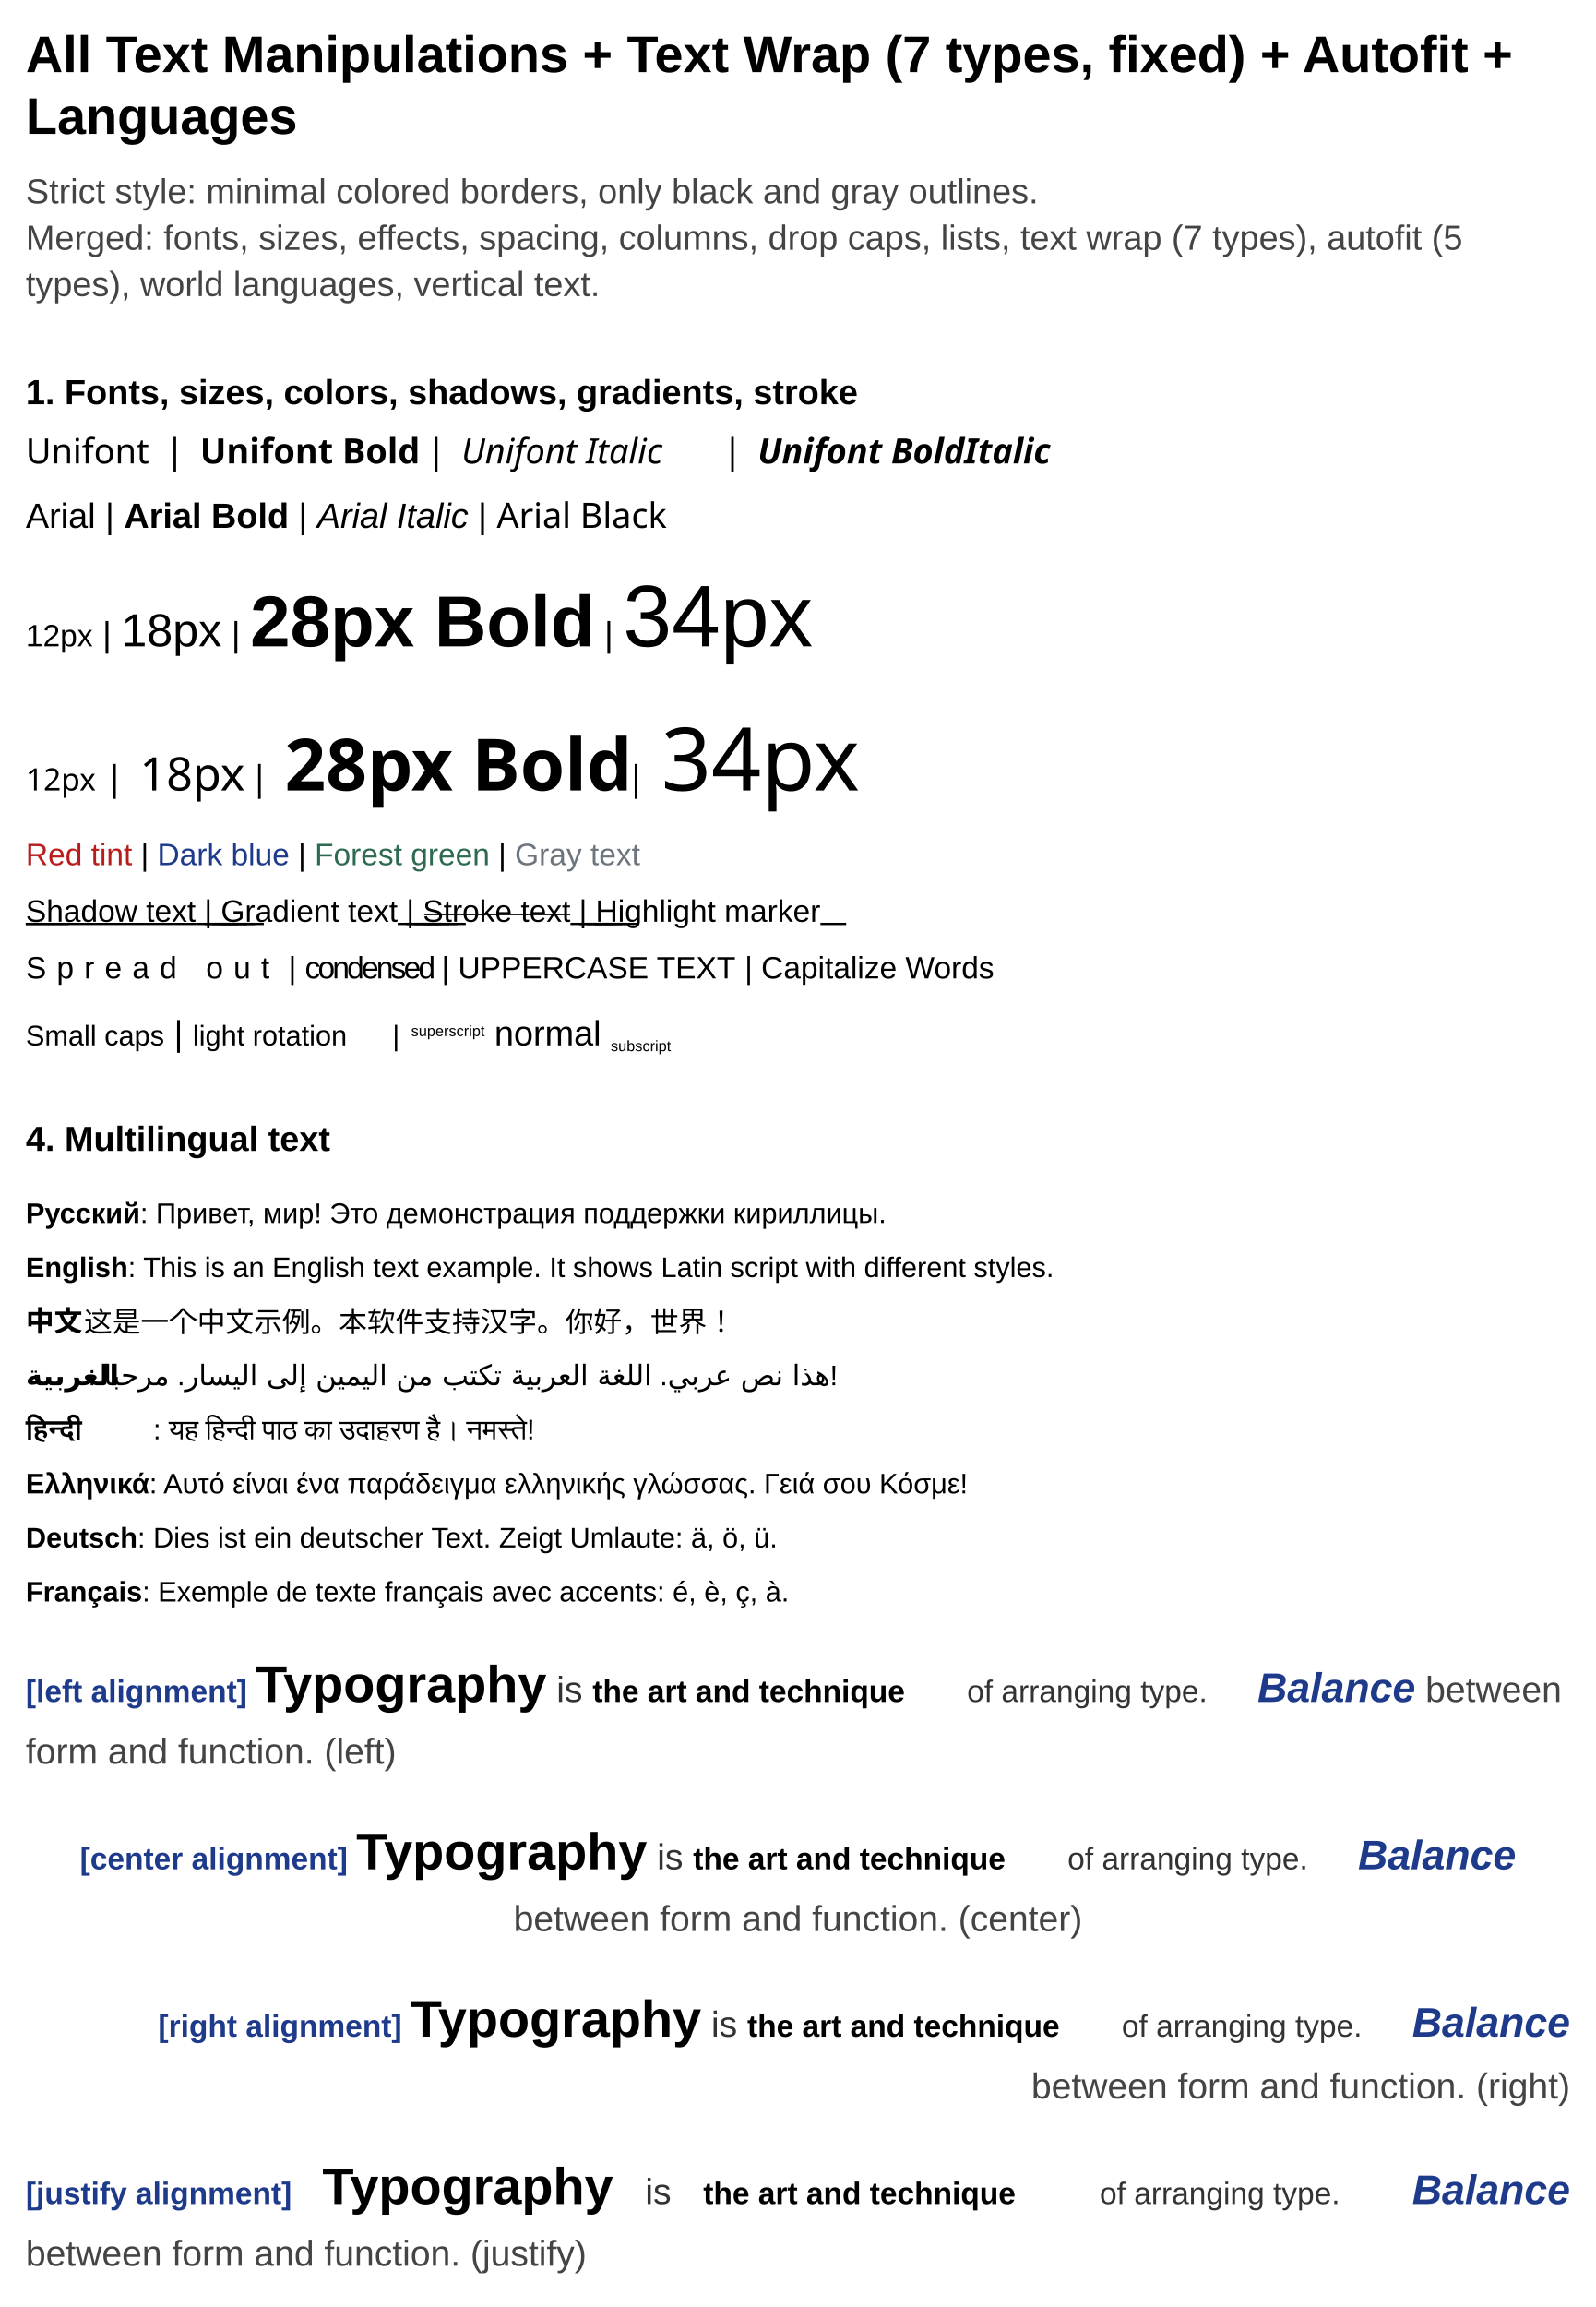
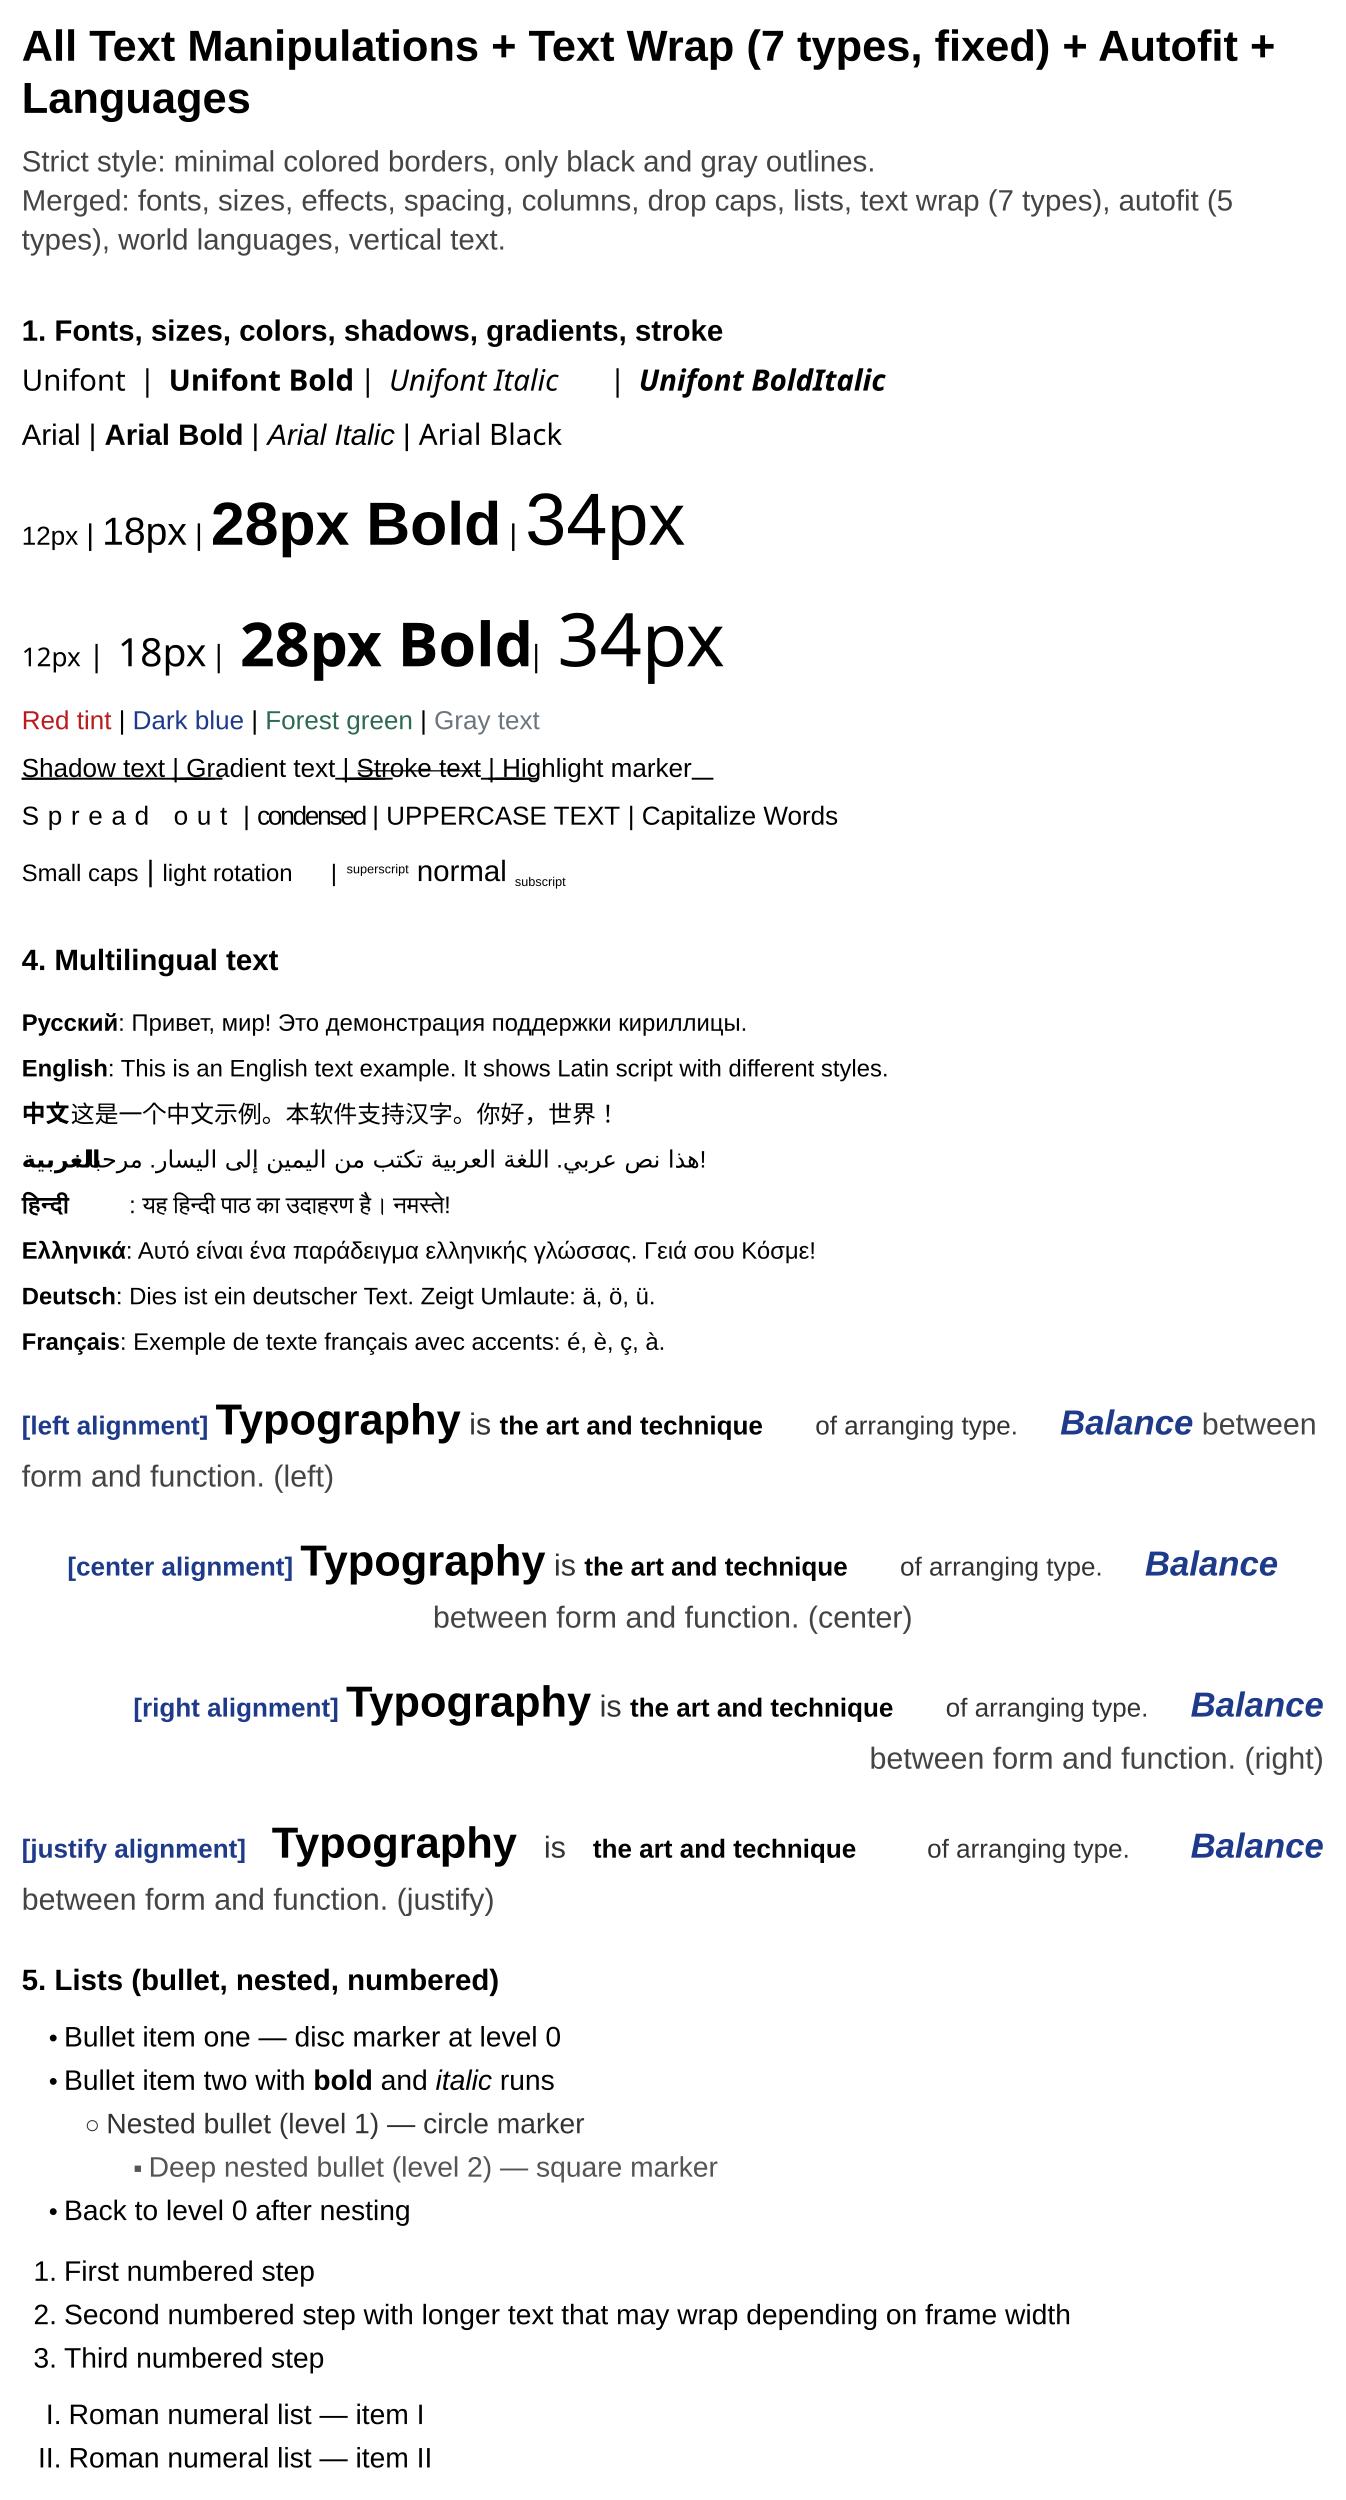
- <svg xmlns="http://www.w3.org/2000/svg" width="620" height="896" viewBox="-10 -10 620 896">
+ <svg xmlns="http://www.w3.org/2000/svg" width="620" height="1152" viewBox="-10 -10 620 1152">
  <text x="0" y="18" font-family="Arial" font-size="20" fill="#000000" font-weight="700" xml:space="preserve">
    <tspan x="0" font-weight="700" font-style="normal" font-family="Arial" font-size="20" fill="#000000" textLength="572.97">All Text Manipulations + Text Wrap (7 types, fixed) + Autofit +</tspan>
    <tspan x="572.97" textLength="5.48"> </tspan>
  </text>
  <text x="0" y="42" font-family="Arial" font-size="20" fill="#000000" font-weight="700" xml:space="preserve">
    <tspan x="0" font-weight="700" font-style="normal" font-family="Arial" font-size="20" fill="#000000" textLength="105.58">Languages</tspan>
  </text>
  <text x="0" y="69" font-family="Arial" font-size="13.56" fill="#444444" font-weight="400" xml:space="preserve">
    <tspan x="0" font-weight="400" font-style="normal" font-family="Arial" font-size="13.56" fill="#444444" textLength="393">Strict style: minimal colored borders, only black and gray outlines.</tspan>
  </text>
  <text x="0" y="87" font-family="Arial" font-size="13.56" fill="#444444" font-weight="400" xml:space="preserve">
    <tspan x="0" font-weight="400" font-style="normal" font-family="Arial" font-size="13.56" fill="#444444" textLength="553.89">Merged: fonts, sizes, effects, spacing, columns, drop caps, lists, text wrap (7 types), autofit (5</tspan>
    <tspan x="553.89" textLength="3.74"> </tspan>
  </text>
  <text x="0" y="105" font-family="Arial" font-size="13.56" fill="#444444" font-weight="400" xml:space="preserve">
    <tspan x="0" font-weight="400" font-style="normal" font-family="Arial" font-size="13.56" fill="#444444" textLength="222.86">types), world languages, vertical text.</tspan>
  </text>
  <text x="0" y="147" font-family="Arial" font-size="13.56" fill="#000000" font-weight="700" xml:space="preserve">
    <tspan x="0" font-weight="700" font-style="normal" font-family="Arial" font-size="13.56" fill="#000000" textLength="322.94">1. Fonts, sizes, colors, shadows, gradients, stroke</tspan>
  </text>
  <text x="0" y="170" font-family="Unifont" font-size="13.56" fill="#000000" font-weight="400" xml:space="preserve">
    <tspan x="0" font-weight="400" font-style="normal" font-family="Unifont" font-size="13.56" fill="#000000" textLength="47.41">Unifont</tspan>
    <tspan x="47.41" textLength="6.76"> </tspan>
    <tspan x="54.17" textLength="6.77">|</tspan>
    <tspan x="60.94" font-weight="700" textLength="6.76"> </tspan>
    <tspan x="67.7" font-weight="700" textLength="81.27">Unifont Bold</tspan>
    <tspan x="148.97" font-weight="400" textLength="6.76"> </tspan>
    <tspan x="155.73" font-weight="400" textLength="6.77">|</tspan>
    <tspan x="162.5" font-style="italic" textLength="6.76"> </tspan>
    <tspan x="169.26" font-style="italic" textLength="94.82">Unifont Italic</tspan>
    <tspan x="264.08" font-style="normal" textLength="6.76"> </tspan>
    <tspan x="270.84" font-style="normal" textLength="6.77">|</tspan>
    <tspan x="277.61" font-weight="700" font-style="italic" textLength="6.76"> </tspan>
    <tspan x="284.37" font-weight="700" font-style="italic" textLength="121.91">Unifont BoldItalic</tspan>
  </text>
  <text x="0" y="195" font-family="Arial" font-size="13.56" fill="#000000" font-weight="400" xml:space="preserve">
    <tspan x="0" font-weight="400" font-style="normal" font-family="Arial" font-size="13.56" fill="#000000" textLength="27.1">Arial</tspan>
    <tspan x="27.1" textLength="3.77"> </tspan>
    <tspan x="30.87" textLength="3.52">|</tspan>
    <tspan x="34.39" font-weight="700" textLength="3.77"> </tspan>
    <tspan x="38.16" font-weight="700" textLength="63.98">Arial Bold</tspan>
    <tspan x="102.14" font-weight="400" textLength="3.77"> </tspan>
    <tspan x="105.91" font-weight="400" textLength="3.52">|</tspan>
    <tspan x="109.43" font-style="italic" textLength="3.77"> </tspan>
    <tspan x="113.2" font-style="italic" textLength="58.71">Arial Italic</tspan>
    <tspan x="171.91" font-style="normal" textLength="3.77"> </tspan>
    <tspan x="175.68" font-style="normal" textLength="3.52">|</tspan>
    <tspan x="179.2" font-family="Arial Black" textLength="3.77"> </tspan>
    <tspan x="182.97" font-family="Arial Black" textLength="81.05">Arial Black</tspan>
  </text>
  <text x="0" y="241" font-family="Arial" font-size="12" fill="#000" font-weight="400" xml:space="preserve">
    <tspan x="0" font-weight="400" font-style="normal" font-family="Arial" font-size="12" fill="#000" textLength="26.02">12px</tspan>
    <tspan x="26.02" font-size="13.56" textLength="3.77"> </tspan>
    <tspan x="29.79" font-size="13.56" textLength="3.52">|</tspan>
    <tspan x="33.31" font-size="18" textLength="3.77"> </tspan>
    <tspan x="37.08" font-size="18" textLength="39.03">18px</tspan>
    <tspan x="76.11" font-size="13.56" textLength="3.77"> </tspan>
    <tspan x="79.88" font-size="13.56" textLength="3.52">|</tspan>
    <tspan x="83.4" font-weight="700" font-size="28" textLength="3.77"> </tspan>
    <tspan x="87.17" font-weight="700" font-size="28" textLength="133.81">28px Bold</tspan>
    <tspan x="220.98" font-weight="400" font-size="13.56" textLength="3.77"> </tspan>
    <tspan x="224.75" font-weight="400" font-size="13.56" textLength="3.52">|</tspan>
    <tspan x="228.27" font-size="34" textLength="3.77"> </tspan>
    <tspan x="232.04" font-size="34" textLength="73.73">34px</tspan>
  </text>
  <text x="0" y="297" font-family="Unifont" font-size="12" fill="#000" font-weight="400" xml:space="preserve">
    <tspan x="0" font-weight="400" font-style="normal" font-family="Unifont" font-size="12" fill="#000" textLength="24">12px</tspan>
    <tspan x="24" font-size="13.56" textLength="6.76"> </tspan>
    <tspan x="30.76" font-size="13.56" textLength="6.77">|</tspan>
    <tspan x="37.53" font-size="18" textLength="6.76"> </tspan>
    <tspan x="44.29" font-size="18" textLength="36">18px</tspan>
    <tspan x="80.29" font-size="13.56" textLength="6.76"> </tspan>
    <tspan x="87.05" font-size="13.56" textLength="6.77">|</tspan>
    <tspan x="93.82" font-weight="700" font-size="28" textLength="6.76"> </tspan>
    <tspan x="100.58" font-weight="700" font-size="28" textLength="126">28px Bold</tspan>
    <tspan x="226.58" font-weight="400" font-size="13.56" textLength="6.76"> </tspan>
    <tspan x="233.34" font-weight="400" font-size="13.56" textLength="6.77">|</tspan>
    <tspan x="240.11" font-size="34" textLength="6.76"> </tspan>
    <tspan x="246.87" font-size="34" textLength="68">34px</tspan>
  </text>
  <text x="0" y="326" font-family="Arial" font-size="12" fill="#b91c1c" font-weight="400" xml:space="preserve">
    <tspan x="0" font-weight="400" font-style="normal" font-family="Arial" font-size="12" fill="#b91c1c" textLength="41.35">Red tint</tspan>
    <tspan x="41.35" fill="#000000" textLength="3.32"> </tspan>
    <tspan x="44.67" fill="#000000" textLength="3.12">|</tspan>
    <tspan x="47.79" fill="#1e3a8a" textLength="3.32"> </tspan>
    <tspan x="51.11" fill="#1e3a8a" textLength="51.36">Dark blue</tspan>
    <tspan x="102.47" fill="#000000" textLength="3.32"> </tspan>
    <tspan x="105.79" fill="#000000" textLength="3.12">|</tspan>
    <tspan x="108.91" fill="#2d6a4f" textLength="3.32"> </tspan>
    <tspan x="112.23" fill="#2d6a4f" textLength="68.03">Forest green</tspan>
    <tspan x="180.26" fill="#000000" textLength="3.32"> </tspan>
    <tspan x="183.58" fill="#000000" textLength="3.12">|</tspan>
    <tspan x="186.7" fill="#6c757d" textLength="3.32"> </tspan>
    <tspan x="190.02" fill="#6c757d" textLength="48.67">Gray text</tspan>
  </text>
  <text x="0" y="348" font-family="Arial" font-size="12" fill="#000" font-weight="400" text-decoration="underline" xml:space="preserve">
    <tspan x="0" font-weight="400" font-style="normal" font-family="Arial" font-size="12" fill="#000" text-decoration="underline" textLength="66.04">Shadow text</tspan>
    <tspan x="66.04" textLength="3.32"> </tspan>
    <tspan x="69.36" textLength="3.12">|</tspan>
    <tspan x="72.48" textLength="3.32"> </tspan>
    <tspan x="75.8" textLength="68.7">Gradient text</tspan>
    <tspan x="144.5" textLength="3.32"> </tspan>
    <tspan x="147.82" textLength="3.12">|</tspan>
    <tspan x="150.94" text-decoration="line-through" textLength="3.32"> </tspan>
    <tspan x="154.26" text-decoration="line-through" textLength="57.35">Stroke text</tspan>
    <tspan x="211.61" textLength="3.32"> </tspan>
    <tspan x="214.93" textLength="3.12">|</tspan>
    <tspan x="218.05" textLength="3.32"> </tspan>
    <tspan x="221.37" textLength="87.36">Highlight marker</tspan>
  </text>
  <text x="0" y="370" font-family="Arial" font-size="12" fill="#000" font-weight="400" xml:space="preserve">
    <tspan x="0" font-weight="400" font-style="normal" font-family="Arial" font-size="12" fill="#000" letter-spacing="4" textLength="98.71">Spread out</tspan>
    <tspan x="98.71" textLength="3.32"> </tspan>
    <tspan x="102.03" textLength="3.12">|</tspan>
    <tspan x="105.15" letter-spacing="-1" textLength="3.32"> </tspan>
    <tspan x="108.47" letter-spacing="-1" textLength="49.72">condensed</tspan>
    <tspan x="158.19" textLength="3.32"> </tspan>
    <tspan x="161.51" textLength="3.12">|</tspan>
    <tspan x="164.63" textLength="3.32"> </tspan>
    <tspan x="167.95" textLength="108.02">UPPERCASE TEXT</tspan>
    <tspan x="275.97" textLength="3.32"> </tspan>
    <tspan x="279.29" textLength="3.12">|</tspan>
    <tspan x="282.41" textLength="3.32"> </tspan>
    <tspan x="285.73" textLength="90.47">Capitalize Words</tspan>
  </text>
  <text x="0" y="396" font-family="Arial" font-size="11" fill="#000" font-weight="400" xml:space="preserve">
    <tspan x="0" font-weight="400" font-style="normal" font-family="Arial" font-size="11" fill="#000" textLength="53.81">Small caps</tspan>
    <tspan x="53.81" font-size="13.56" textLength="3.77"> </tspan>
    <tspan x="57.58" font-size="13.56" textLength="3.52">|</tspan>
    <tspan x="61.1" textLength="3.77"> </tspan>
    <tspan x="64.87" textLength="73.79">light rotation</tspan>
    <tspan x="138.66" textLength="3.77"> </tspan>
    <tspan x="142.43" textLength="3.52">|</tspan>
  </text>
  <text x="0" y="392.4" font-family="Arial" font-size="5.85" fill="#000" font-weight="400" xml:space="preserve">
    <tspan x="145.95" font-weight="400" font-style="normal" font-family="Arial" font-size="5.85" fill="#000" textLength="3.77"> </tspan>
    <tspan x="149.72" font-weight="400" font-style="normal" font-family="Arial" font-size="5.85" fill="#000" textLength="28.58">superscript</tspan>
  </text>
  <text x="0" y="396" font-family="Arial" font-size="13.56" fill="#000" font-weight="400" xml:space="preserve">
    <tspan x="178.3" font-weight="400" font-style="normal" font-family="Arial" font-size="13.56" fill="#000" textLength="3.77"> </tspan>
    <tspan x="182.07" font-weight="400" font-style="normal" font-family="Arial" font-size="13.56" fill="#000" textLength="41.41">normal</tspan>
  </text>
  <text x="0" y="398.25" font-family="Arial" font-size="5.85" fill="#000" font-weight="400" xml:space="preserve">
    <tspan x="223.48" font-weight="400" font-style="normal" font-family="Arial" font-size="5.85" fill="#000" textLength="3.77"> </tspan>
    <tspan x="227.25" font-weight="400" font-style="normal" font-family="Arial" font-size="5.85" fill="#000" textLength="23.38">subscript</tspan>
  </text>
  <text x="0" y="437" font-family="Arial" font-size="13.56" fill="#000000" font-weight="700" xml:space="preserve">
    <tspan x="0" font-weight="700" font-style="normal" font-family="Arial" font-size="13.56" fill="#000000" textLength="118.16">4. Multilingual text</tspan>
  </text>
  <text x="0" y="465" font-family="Arial" font-size="11" fill="#000" font-weight="700" xml:space="preserve">
    <tspan x="0" font-weight="700" font-style="normal" font-family="Arial" font-size="11" fill="#000" textLength="44.45">Русский</tspan>
    <tspan x="44.45" font-weight="400" textLength="289.91">: Привет, мир! Это демонстрация поддержки кириллицы.</tspan>
  </text>
  <text x="0" y="486" font-family="Arial" font-size="11" fill="#000" font-weight="700" xml:space="preserve">
    <tspan x="0" font-weight="700" font-style="normal" font-family="Arial" font-size="11" fill="#000" textLength="39.72">English</tspan>
    <tspan x="39.72" font-weight="400" textLength="359.94">: This is an English text example. It shows Latin script with different styles.</tspan>
  </text>
  <text x="0" y="507" font-family="Arial" font-size="11" fill="#000" font-weight="700" xml:space="preserve">
    <tspan x="0" font-weight="700" font-style="normal" font-family="Arial" font-size="11" fill="#000" textLength="16.5">中文</tspan>
    <tspan x="16.5" font-weight="400" textLength="195.87">: 这是一个中文示例。本软件支持汉字。你好，世界！</tspan>
  </text>
  <text x="0" y="528" font-family="Arial" font-size="11" fill="#000" font-weight="700" xml:space="preserve">
    <tspan x="0" font-weight="700" font-style="normal" font-family="Arial" font-size="11" fill="#000" textLength="24.22">العربية</tspan>
    <tspan x="24.22" font-weight="400" textLength="231.44">: هذا نص عربي. اللغة العربية تكتب من اليمين إلى اليسار. مرحبا!</tspan>
  </text>
  <text x="0" y="549" font-family="Arial" font-size="11" fill="#000" font-weight="700" xml:space="preserve">
    <tspan x="0" font-weight="700" font-style="normal" font-family="Arial" font-size="11" fill="#000" textLength="49.5">हिन्दी</tspan>
    <tspan x="49.5" font-weight="400" textLength="258.54">: यह हिन्दी पाठ का उदाहरण है। नमस्ते!</tspan>
  </text>
  <text x="0" y="570" font-family="Arial" font-size="11" fill="#000" font-weight="700" xml:space="preserve">
    <tspan x="0" font-weight="700" font-style="normal" font-family="Arial" font-size="11" fill="#000" textLength="48">Ελληνικά</tspan>
    <tspan x="48" font-weight="400" textLength="318.61">: Αυτό είναι ένα παράδειγμα ελληνικής γλώσσας. Γειά σου Κόσμε!</tspan>
  </text>
  <text x="0" y="591" font-family="Arial" font-size="11" fill="#000" font-weight="700" xml:space="preserve">
    <tspan x="0" font-weight="700" font-style="normal" font-family="Arial" font-size="11" fill="#000" textLength="43.4">Deutsch</tspan>
    <tspan x="43.4" font-weight="400" textLength="248.87">: Dies ist ein deutscher Text. Zeigt Umlaute: ä, ö, ü.</tspan>
  </text>
  <text x="0" y="612" font-family="Arial" font-size="11" fill="#000" font-weight="700" xml:space="preserve">
    <tspan x="0" font-weight="700" font-style="normal" font-family="Arial" font-size="11" fill="#000" textLength="45.25">Français</tspan>
    <tspan x="45.25" font-weight="400" textLength="251.35">: Exemple de texte français avec accents: é, è, ç, à.</tspan>
  </text>
  <text x="0" y="651" font-family="Arial" font-size="12" fill="#1e3a8a" font-weight="700" xml:space="preserve">
    <tspan x="0" font-weight="700" font-style="normal" font-family="Arial" font-size="12" fill="#1e3a8a" textLength="86">[left alignment]</tspan>
    <tspan x="86" font-size="20" fill="#000" textLength="3.34"> </tspan>
    <tspan x="89.34" font-size="20" fill="#000" textLength="112.97">Typography</tspan>
    <tspan x="202.31" font-weight="400" font-size="14" fill="#333" textLength="3.89"> </tspan>
    <tspan x="206.2" font-weight="400" font-size="14" fill="#333" textLength="10.11">is</tspan>
    <tspan x="216.31" font-weight="700" fill="#000" textLength="3.89"> </tspan>
    <tspan x="220.2" font-weight="700" fill="#000" textLength="141.58">the art and technique</tspan>
    <tspan x="361.78" font-weight="400" fill="#333" textLength="3.89"> </tspan>
    <tspan x="365.67" font-weight="400" fill="#333" textLength="108.96">of arranging type.</tspan>
    <tspan x="474.63" font-weight="700" font-style="italic" font-size="16" fill="#1e3a8a" textLength="3.89"> </tspan>
    <tspan x="478.52" font-weight="700" font-style="italic" font-size="16" fill="#1e3a8a" textLength="61.37">Balance</tspan>
    <tspan x="539.89" font-weight="400" font-style="normal" font-size="14" fill="#444" textLength="3.89"> </tspan>
    <tspan x="543.78" font-weight="400" font-style="normal" font-size="14" fill="#444" textLength="49.31">between</tspan>
    <tspan x="593.09" textLength="3.62"> </tspan>
  </text>
  <text x="0" y="675" font-family="Arial" font-size="14" fill="#444" font-weight="400" xml:space="preserve">
    <tspan x="0" font-weight="400" font-style="normal" font-family="Arial" font-size="14" fill="#444" textLength="143.95">form and function. (left)</tspan>
  </text>
  <text x="21.05" y="716" font-family="Arial" font-size="12" fill="#1e3a8a" font-weight="700" xml:space="preserve">
    <tspan x="21.05" font-weight="700" font-style="normal" font-family="Arial" font-size="12" fill="#1e3a8a" textLength="104.01">[center alignment]</tspan>
    <tspan x="125.06" font-size="20" fill="#000" textLength="3.34"> </tspan>
    <tspan x="128.4" font-size="20" fill="#000" textLength="112.97">Typography</tspan>
    <tspan x="241.37" font-weight="400" font-size="14" fill="#333" textLength="3.89"> </tspan>
    <tspan x="245.26" font-weight="400" font-size="14" fill="#333" textLength="10.11">is</tspan>
    <tspan x="255.37" font-weight="700" fill="#000" textLength="3.89"> </tspan>
    <tspan x="259.26" font-weight="700" fill="#000" textLength="141.58">the art and technique</tspan>
    <tspan x="400.84" font-weight="400" fill="#333" textLength="3.89"> </tspan>
    <tspan x="404.73" font-weight="400" fill="#333" textLength="108.96">of arranging type.</tspan>
    <tspan x="513.69" font-weight="700" font-style="italic" font-size="16" fill="#1e3a8a" textLength="3.89"> </tspan>
    <tspan x="517.58" font-weight="700" font-style="italic" font-size="16" fill="#1e3a8a" textLength="61.37">Balance</tspan>
  </text>
  <text x="189.5" y="740" font-family="Arial" font-size="14" fill="#444" font-weight="400" xml:space="preserve">
    <tspan x="189.5" font-weight="400" font-style="normal" font-family="Arial" font-size="14" fill="#444" textLength="221">between form and function. (center)</tspan>
  </text>
  <text x="51.45" y="781" font-family="Arial" font-size="12" fill="#1e3a8a" font-weight="700" xml:space="preserve">
    <tspan x="51.45" font-weight="700" font-style="normal" font-family="Arial" font-size="12" fill="#1e3a8a" textLength="94.66">[right alignment]</tspan>
    <tspan x="146.11" font-size="20" fill="#000" textLength="3.34"> </tspan>
    <tspan x="149.45" font-size="20" fill="#000" textLength="112.97">Typography</tspan>
    <tspan x="262.42" font-weight="400" font-size="14" fill="#333" textLength="3.89"> </tspan>
    <tspan x="266.31" font-weight="400" font-size="14" fill="#333" textLength="10.11">is</tspan>
    <tspan x="276.42" font-weight="700" fill="#000" textLength="3.89"> </tspan>
    <tspan x="280.31" font-weight="700" fill="#000" textLength="141.58">the art and technique</tspan>
    <tspan x="421.89" font-weight="400" fill="#333" textLength="3.89"> </tspan>
    <tspan x="425.78" font-weight="400" fill="#333" textLength="108.96">of arranging type.</tspan>
    <tspan x="534.74" font-weight="700" font-style="italic" font-size="16" fill="#1e3a8a" textLength="3.89"> </tspan>
    <tspan x="538.63" font-weight="700" font-style="italic" font-size="16" fill="#1e3a8a" textLength="61.37">Balance</tspan>
  </text>
  <text x="390.67" y="805" font-family="Arial" font-size="14" fill="#444" font-weight="400" xml:space="preserve">
    <tspan x="390.67" font-weight="400" font-style="normal" font-family="Arial" font-size="14" fill="#444" textLength="209.33">between form and function. (right)</tspan>
  </text>
  <text x="0" y="846" font-family="Arial" font-size="12" fill="#1e3a8a" font-weight="700" xml:space="preserve">
    <tspan x="0" font-weight="700" font-style="normal" font-family="Arial" font-size="12" fill="#1e3a8a" textLength="103.33">[justify alignment]</tspan>
    <tspan x="103.33" font-size="20" fill="#000" textLength="11.9"> </tspan>
    <tspan x="115.23" font-size="20" fill="#000" textLength="112.97">Typography</tspan>
    <tspan x="228.2" font-weight="400" font-size="14" fill="#333" textLength="12.45"> </tspan>
    <tspan x="240.64" font-weight="400" font-size="14" fill="#333" textLength="10.11">is</tspan>
    <tspan x="250.75" font-weight="700" fill="#000" textLength="12.45"> </tspan>
    <tspan x="263.2" font-weight="700" fill="#000" textLength="141.58">the art and technique</tspan>
    <tspan x="404.78" font-weight="400" fill="#333" textLength="12.45"> </tspan>
    <tspan x="417.22" font-weight="400" fill="#333" textLength="108.96">of arranging type.</tspan>
    <tspan x="526.18" font-weight="700" font-style="italic" font-size="16" fill="#1e3a8a" textLength="12.45"> </tspan>
    <tspan x="538.63" font-weight="700" font-style="italic" font-size="16" fill="#1e3a8a" textLength="61.37">Balance</tspan>
  </text>
  <text x="0" y="870" font-family="Arial" font-size="14" fill="#444" font-weight="400" xml:space="preserve">
    <tspan x="0" font-weight="400" font-style="normal" font-family="Arial" font-size="14" fill="#444" textLength="217.88">between form and function. (justify)</tspan>
  </text>
+   <text x="0" y="907" font-family="Arial" font-size="13.56" fill="#000000" font-weight="700" xml:space="preserve">
+     <tspan x="0" font-weight="700" font-style="normal" font-family="Arial" font-size="13.56" fill="#000000" textLength="219.79">5. Lists (bullet, nested, numbered)</tspan>
+   </text>
+   <text x="12.48" y="933" font-family="Arial" font-size="13" fill="#000" font-weight="400" xml:space="preserve">
+     <tspan x="12.48" font-weight="400" font-style="normal" font-family="Arial" font-size="11.7" fill="#000" textLength="4.1">•</tspan>
+     <tspan x="19.5" font-size="13" textLength="229.03">Bullet item one — disc marker at level 0</tspan>
+   </text>
+   <text x="12.48" y="953" font-family="Arial" font-size="13" fill="#000" font-weight="400" xml:space="preserve">
+     <tspan x="12.48" font-weight="400" font-style="normal" font-family="Arial" font-size="11.7" fill="#000" textLength="4.1">•</tspan>
+     <tspan x="19.5" font-size="13" textLength="111.26">Bullet item two with</tspan>
+     <tspan x="130.76" font-weight="700" textLength="3.61"> </tspan>
+     <tspan x="134.37" font-weight="700" textLength="27.43">bold</tspan>
+     <tspan x="161.8" font-weight="400" textLength="3.61"> </tspan>
+     <tspan x="165.41" font-weight="400" textLength="21.69">and</tspan>
+     <tspan x="187.1" font-style="italic" textLength="3.61"> </tspan>
+     <tspan x="190.71" font-style="italic" textLength="26.01">italic</tspan>
+     <tspan x="216.72" font-style="normal" textLength="3.61"> </tspan>
+     <tspan x="220.33" font-style="normal" textLength="25.29">runs</tspan>
+   </text>
+   <text x="29.01" y="973" font-family="Arial" font-size="13" fill="#333" font-weight="400" xml:space="preserve">
+     <tspan x="29.01" font-weight="400" font-style="normal" font-family="Arial" font-size="11.7" fill="#333" textLength="7.07">○</tspan>
+     <tspan x="39" font-size="13" textLength="220.35">Nested bullet (level 1) — circle marker</tspan>
+   </text>
+   <text x="51.43" y="993" font-family="Arial" font-size="13" fill="#555" font-weight="400" xml:space="preserve">
+     <tspan x="51.43" font-weight="400" font-style="normal" font-family="Arial" font-size="11.7" fill="#555" textLength="4.15">▪</tspan>
+     <tspan x="58.5" font-size="13" textLength="262.29">Deep nested bullet (level 2) — square marker</tspan>
+   </text>
+   <text x="12.48" y="1013" font-family="Arial" font-size="13" fill="#000" font-weight="400" xml:space="preserve">
+     <tspan x="12.48" font-weight="400" font-style="normal" font-family="Arial" font-size="11.7" fill="#000" textLength="4.1">•</tspan>
+     <tspan x="19.5" font-size="13" textLength="159.69">Back to level 0 after nesting</tspan>
+   </text>
+   <text x="5.41" y="1041" font-family="Arial" font-size="13" fill="#000" font-weight="400" xml:space="preserve">
+     <tspan x="5.41" font-weight="400" font-style="normal" font-family="Arial" font-size="13" fill="#000" textLength="10.84">1.</tspan>
+     <tspan x="19.5" textLength="115.6">First numbered step</tspan>
+   </text>
+   <text x="5.41" y="1061" font-family="Arial" font-size="13" fill="#000" font-weight="400" xml:space="preserve">
+     <tspan x="5.41" font-weight="400" font-style="normal" font-family="Arial" font-size="13" fill="#000" textLength="10.84">2.</tspan>
+     <tspan x="19.5" textLength="463.92">Second numbered step with longer text that may wrap depending on frame width</tspan>
+   </text>
+   <text x="5.41" y="1081" font-family="Arial" font-size="13" fill="#000" font-weight="400" xml:space="preserve">
+     <tspan x="5.41" font-weight="400" font-style="normal" font-family="Arial" font-size="13" fill="#000" textLength="10.84">3.</tspan>
+     <tspan x="19.5" textLength="119.95">Third numbered step</tspan>
+   </text>
+   <text x="11.13" y="1107" font-family="Arial" font-size="13" fill="#000" font-weight="400" xml:space="preserve">
+     <tspan x="11.13" font-weight="400" font-style="normal" font-family="Arial" font-size="13" fill="#000" textLength="7.22">I.</tspan>
+     <tspan x="21.6" textLength="163.99">Roman numeral list — item I</tspan>
+   </text>
+   <text x="7.51" y="1127" font-family="Arial" font-size="13" fill="#000" font-weight="400" xml:space="preserve">
+     <tspan x="7.51" font-weight="400" font-style="normal" font-family="Arial" font-size="13" fill="#000" textLength="10.84">II.</tspan>
+     <tspan x="21.6" textLength="167.6">Roman numeral list — item II</tspan>
+   </text>
</svg>
